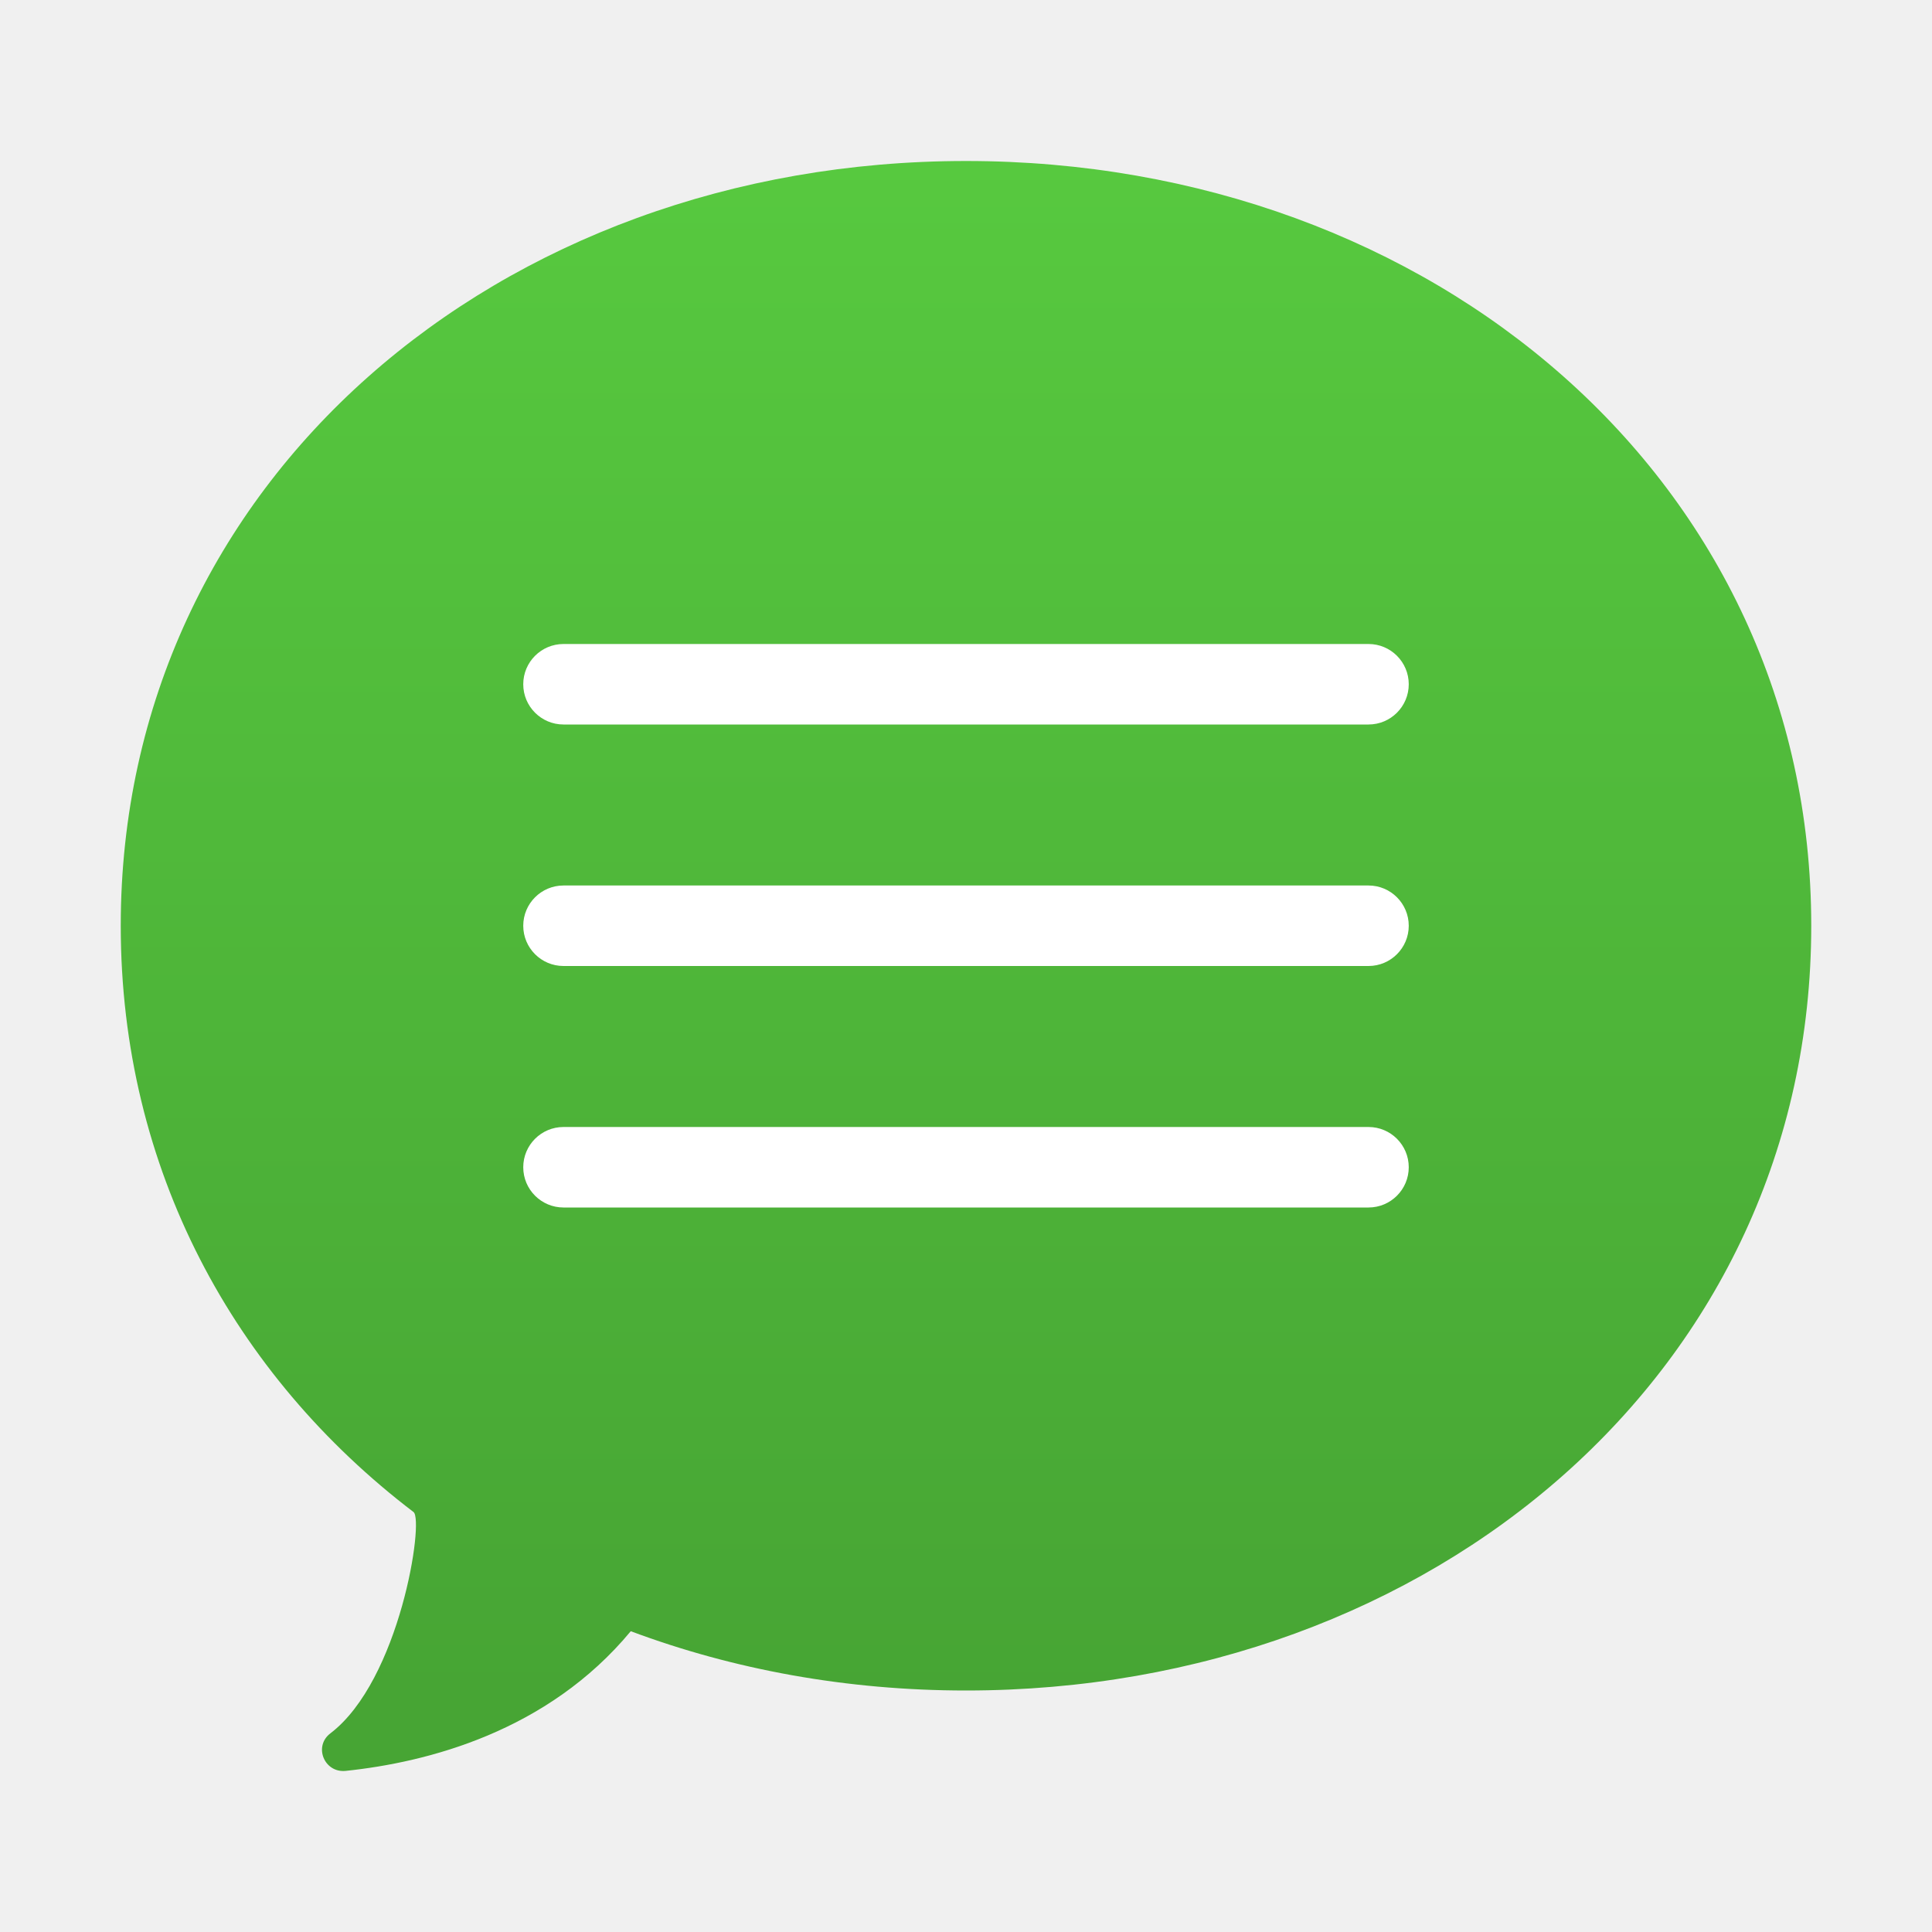
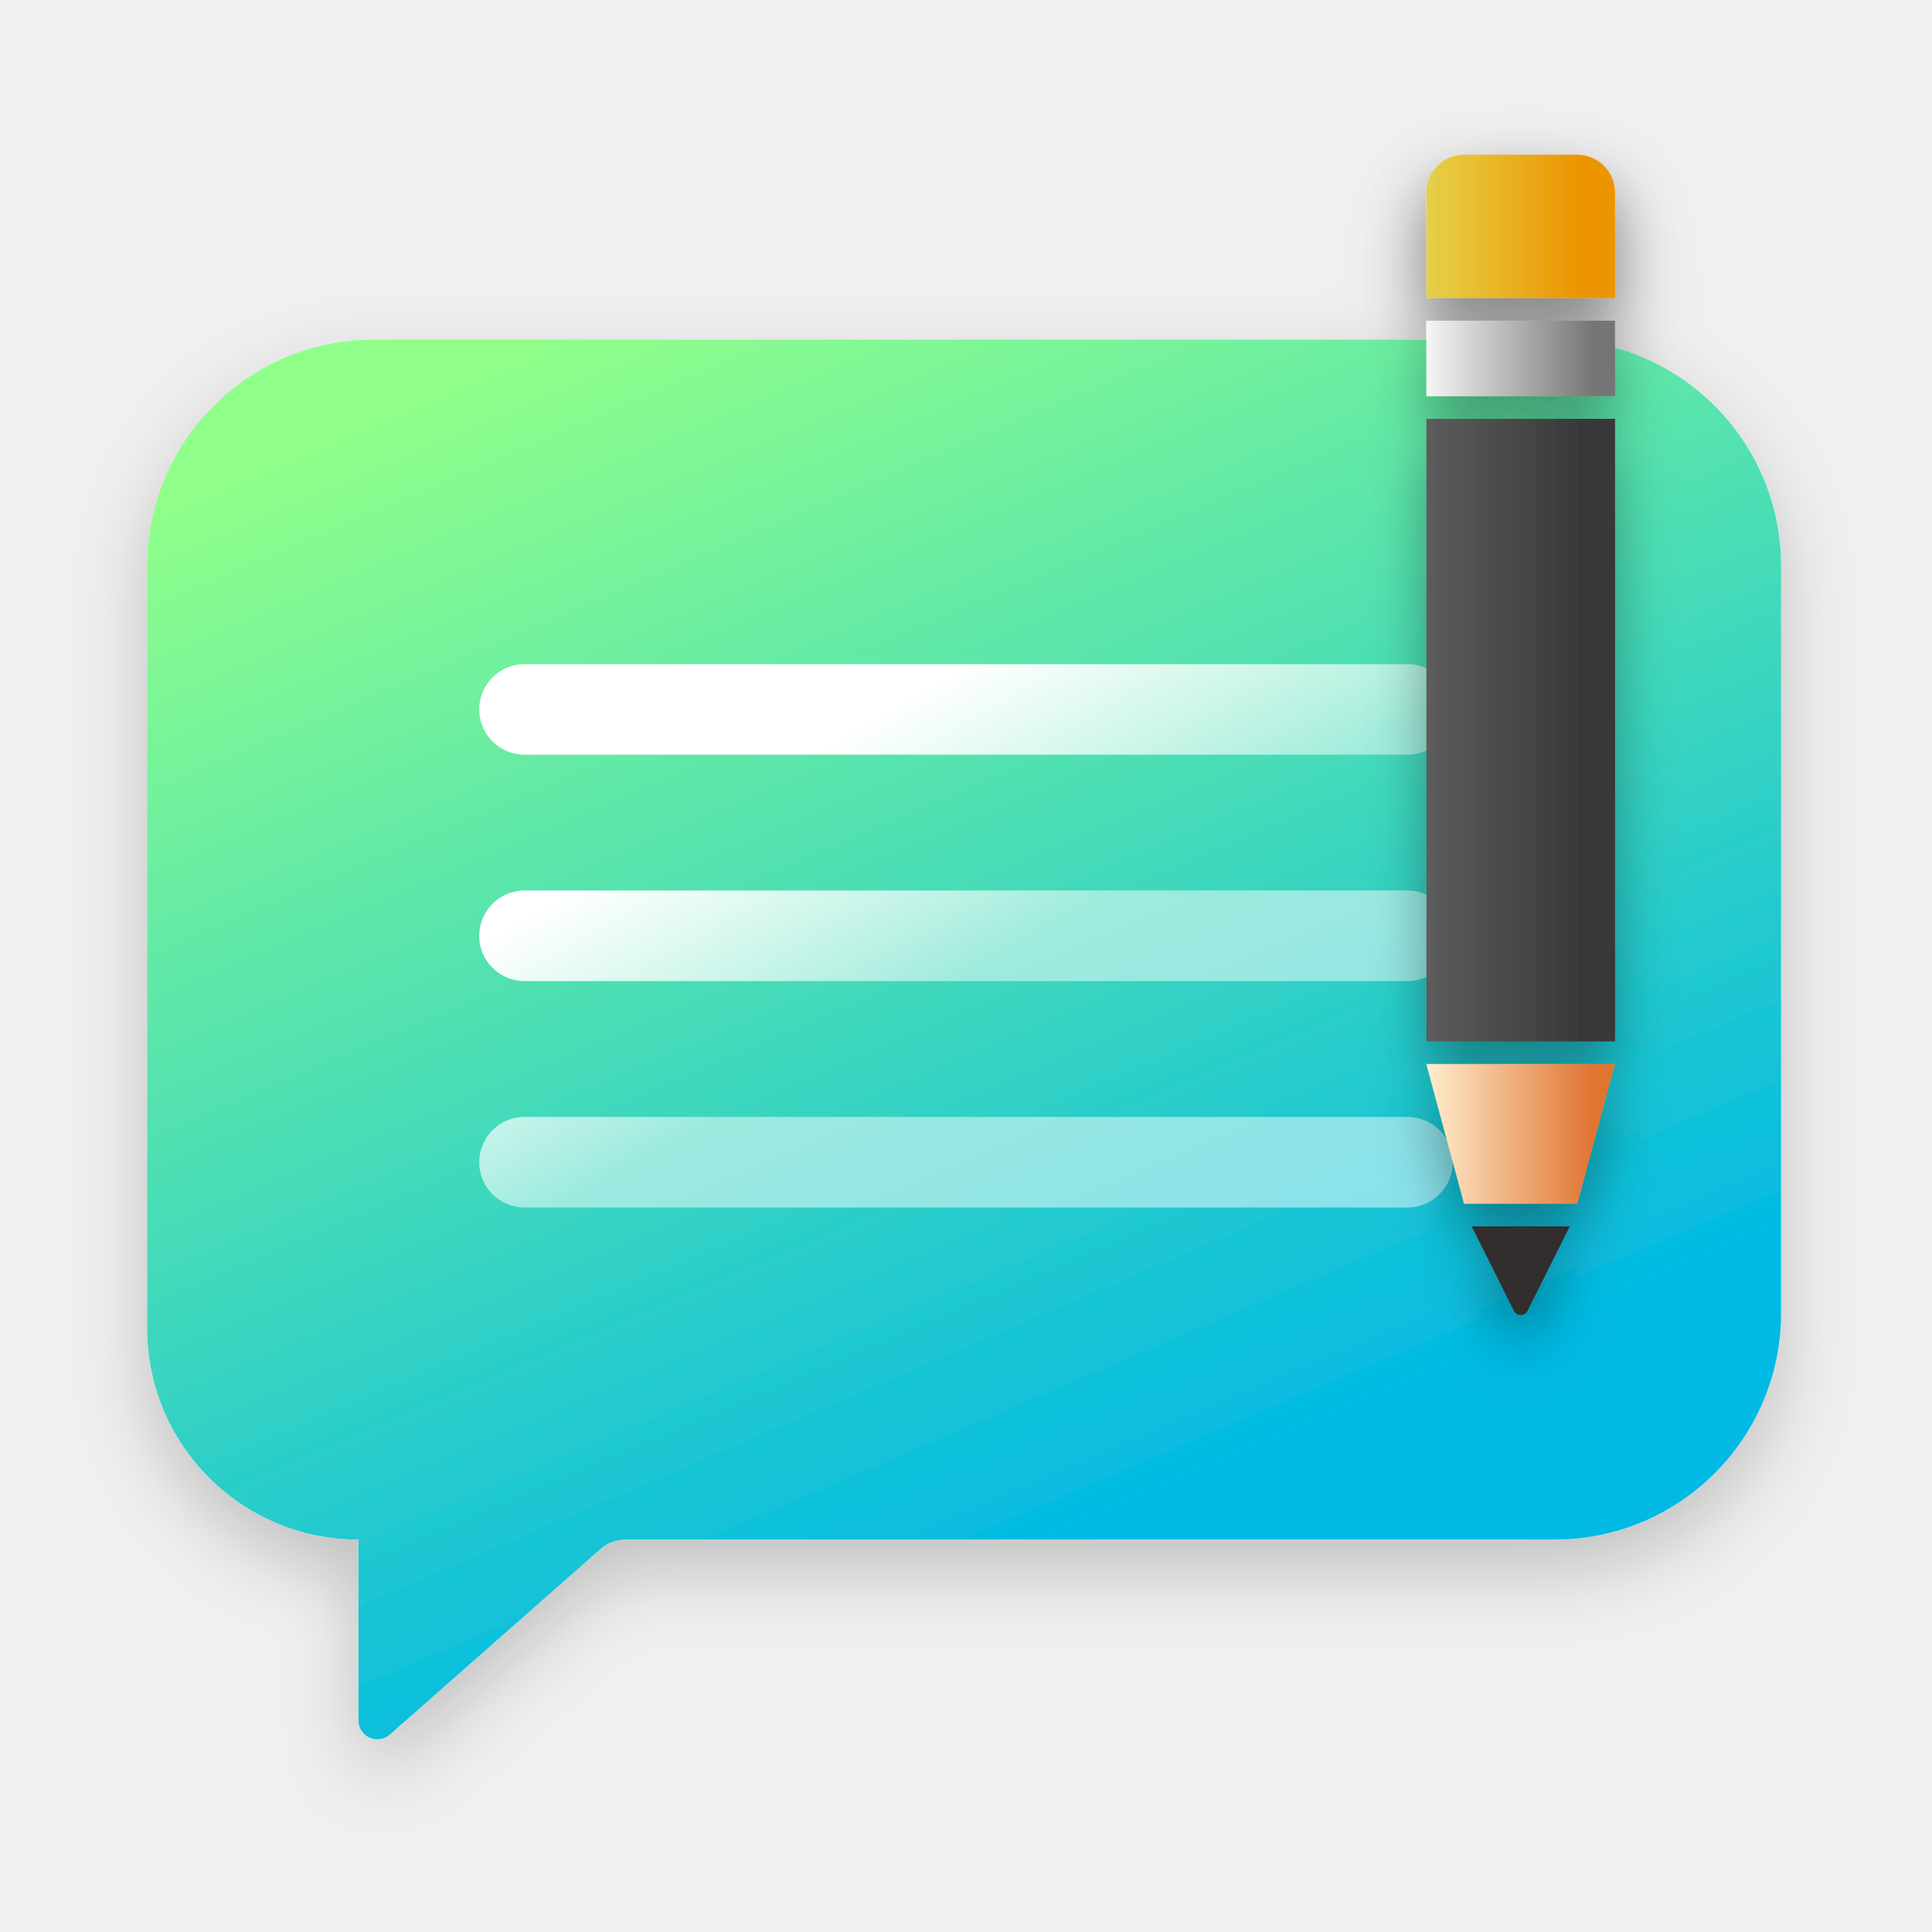
- <svg xmlns="http://www.w3.org/2000/svg" clip-rule="evenodd" fill-rule="evenodd" stroke-linejoin="round" stroke-miterlimit="2" viewBox="0 0 48 48">
-   <linearGradient id="a" x2="1" gradientTransform="matrix(0 -37.9355 37.9355 0 24 41.9851)" gradientUnits="userSpaceOnUse">
-     <stop stop-color="#47a534" offset="0" />
-     <stop stop-color="#57c93f" offset="1" />
-   </linearGradient>
-   <path d="m24 42c11.598 0 21-7.955 21-19s-9.402-18.999-21-19c-11.598 0-21 7.955-21 19 0 6.048 2.819 11.17 7.274 14.566.267.203-.338 4.182-2.065 5.498-.426.323-.152.988.38.933 2.031-.213 5.014-.975 7.082-3.47 2.554.955 5.37 1.473 8.329 1.473z" fill="url(#a)" />
-   <g fill="#fff">
-     <path d="m35 17c0-.552-.448-1-1-1h-20c-.552 0-1 .448-1 1s.448 1 1 1h20c.552 0 1-.448 1-1z" />
-     <path d="m35 23c0-.552-.448-1-1-1h-20c-.552 0-1 .448-1 1s.448 1 1 1h20c.552 0 1-.448 1-1z" />
-     <path d="m35 29c0-.552-.448-1-1-1h-20c-.552 0-1 .448-1 1s.448 1 1 1h20c.552 0 1-.448 1-1z" />
+ <svg xmlns="http://www.w3.org/2000/svg" width="512" height="512" viewBox="0 0 512 512">
+   <defs>
+     <filter id="deepin-feedback-a" width="124.9%" height="133.1%" x="-12.5%" y="-20.4%" filterUnits="objectBoundingBox">
+       <feOffset dy="8" in="SourceAlpha" result="shadowOffsetOuter1" />
+       <feGaussianBlur in="shadowOffsetOuter1" result="shadowBlurOuter1" stdDeviation="10" />
+       <feComposite in="shadowBlurOuter1" in2="SourceAlpha" operator="out" result="shadowBlurOuter1" />
+       <feColorMatrix in="shadowBlurOuter1" result="shadowMatrixOuter1" values="0 0 0 0 0   0 0 0 0 0   0 0 0 0 0  0 0 0 0.2 0" />
+       <feMerge>
+         <feMergeNode in="shadowMatrixOuter1" />
+         <feMergeNode in="SourceGraphic" />
+       </feMerge>
+     </filter>
+     <linearGradient id="deepin-feedback-b" x1="26.222%" x2="66.963%" y1="-.536%" y2="81.686%">
+       <stop offset="0%" stop-color="#90FF8A" />
+       <stop offset="100%" stop-color="#00B9E4" />
+     </linearGradient>
+     <linearGradient id="deepin-feedback-c" x1="45.043%" x2="16.292%" y1="62.53%" y2="34.424%">
+       <stop offset="0%" stop-color="#FFF" stop-opacity=".494" />
+       <stop offset="100%" stop-color="#FFF" />
+     </linearGradient>
+     <filter id="deepin-feedback-d" width="278%" height="128.7%" x="-89%" y="-14.4%" filterUnits="objectBoundingBox">
+       <feOffset dy="8" in="SourceAlpha" result="shadowOffsetOuter1" />
+       <feGaussianBlur in="shadowOffsetOuter1" result="shadowBlurOuter1" stdDeviation="7.5" />
+       <feColorMatrix in="shadowBlurOuter1" result="shadowMatrixOuter1" values="0 0 0 0 0   0 0 0 0 0   0 0 0 0 0  0 0 0 0.35 0" />
+       <feMerge>
+         <feMergeNode in="shadowMatrixOuter1" />
+         <feMergeNode in="SourceGraphic" />
+       </feMerge>
+     </filter>
+     <linearGradient id="deepin-feedback-e" x1="0%" x2="80.854%" y1="33.666%" y2="33.666%">
+       <stop offset="0%" stop-color="#E6D049" />
+       <stop offset="100%" stop-color="#EC9500" />
+     </linearGradient>
+     <linearGradient id="deepin-feedback-f" x1="0%" x2="89.296%" y1="55.519%" y2="55.519%">
+       <stop offset="0%" stop-color="#F6F6F6" />
+       <stop offset="100%" stop-color="#747474" />
+     </linearGradient>
+     <linearGradient id="deepin-feedback-g" x1="-3.437%" x2="86.205%" y1="31.932%" y2="31.932%">
+       <stop offset="0%" stop-color="#5E5E5E" />
+       <stop offset="100%" stop-color="#373737" />
+     </linearGradient>
+     <linearGradient id="deepin-feedback-h" x1="2.516%" x2="88.854%" y1="32.939%" y2="32.939%">
+       <stop offset="0%" stop-color="#FFEACA" />
+       <stop offset="100%" stop-color="#E07431" />
+     </linearGradient>
+   </defs>
+   <g fill="none" fill-rule="evenodd" filter="url(#deepin-feedback-a)" transform="translate(39 41)">
+     <path fill="url(#deepin-feedback-b)" d="M60,49 L373,49 C406.137,49 433,75.863 433,109 L433,307 C433,340.137 406.137,367 373,367 L126.775,367 C124.342,367 121.993,367.887 120.167,369.495 L64.304,418.687 C62.232,420.512 59.073,420.312 57.248,418.239 C56.444,417.326 56,416.151 56,414.935 L56,367 L56,367 C25.072,367 3.78758101e-15,341.928 0,311 L0,109 C-1.11635499e-14,75.863 26.863,49 60,49 Z" />
+     <path fill="url(#deepin-feedback-c)" fill-rule="nonzero" d="M334,255 C340.627,255 346,260.373 346,267 C346,273.627 340.627,279 334,279 L100,279 C93.373,279 88,273.627 88,267 C88,260.373 93.373,255 100,255 L334,255 Z M334,195 C340.627,195 346,200.373 346,207 C346,213.627 340.627,219 334,219 L100,219 C93.373,219 88,213.627 88,207 C88,200.373 93.373,195 100,195 L334,195 Z M334,135 C340.627,135 346,140.373 346,147 C346,153.627 340.627,159 334,159 L100,159 C93.373,159 88,153.627 88,147 C88,140.373 93.373,135 100,135 L334,135 Z" />
+     <g filter="url(#deepin-feedback-d)" transform="translate(339)">
+       <path fill="url(#deepin-feedback-e)" d="M10,0 L40,0 C45.523,-1.01453063e-15 50,4.477 50,10 L50,38 L50,38 L0,38 L0,10 C-6.76353751e-16,4.477 4.477,-2.53818305e-15 10,0 Z" />
+       <rect width="50" height="20" y="44" fill="url(#deepin-feedback-f)" />
+       <rect width="50" height="165" y="70" fill="url(#deepin-feedback-g)" />
+       <polygon fill="url(#deepin-feedback-h)" points="0 241 50 241 40 278 10 278" />
+       <path fill="#312F2F" d="M12,284 L38,284 L26.789,306.422 C26.295,307.41 25.094,307.811 24.106,307.317 C23.719,307.123 23.405,306.809 23.211,306.422 L12,284 L12,284 Z" />
+     </g>
  </g>
</svg>
